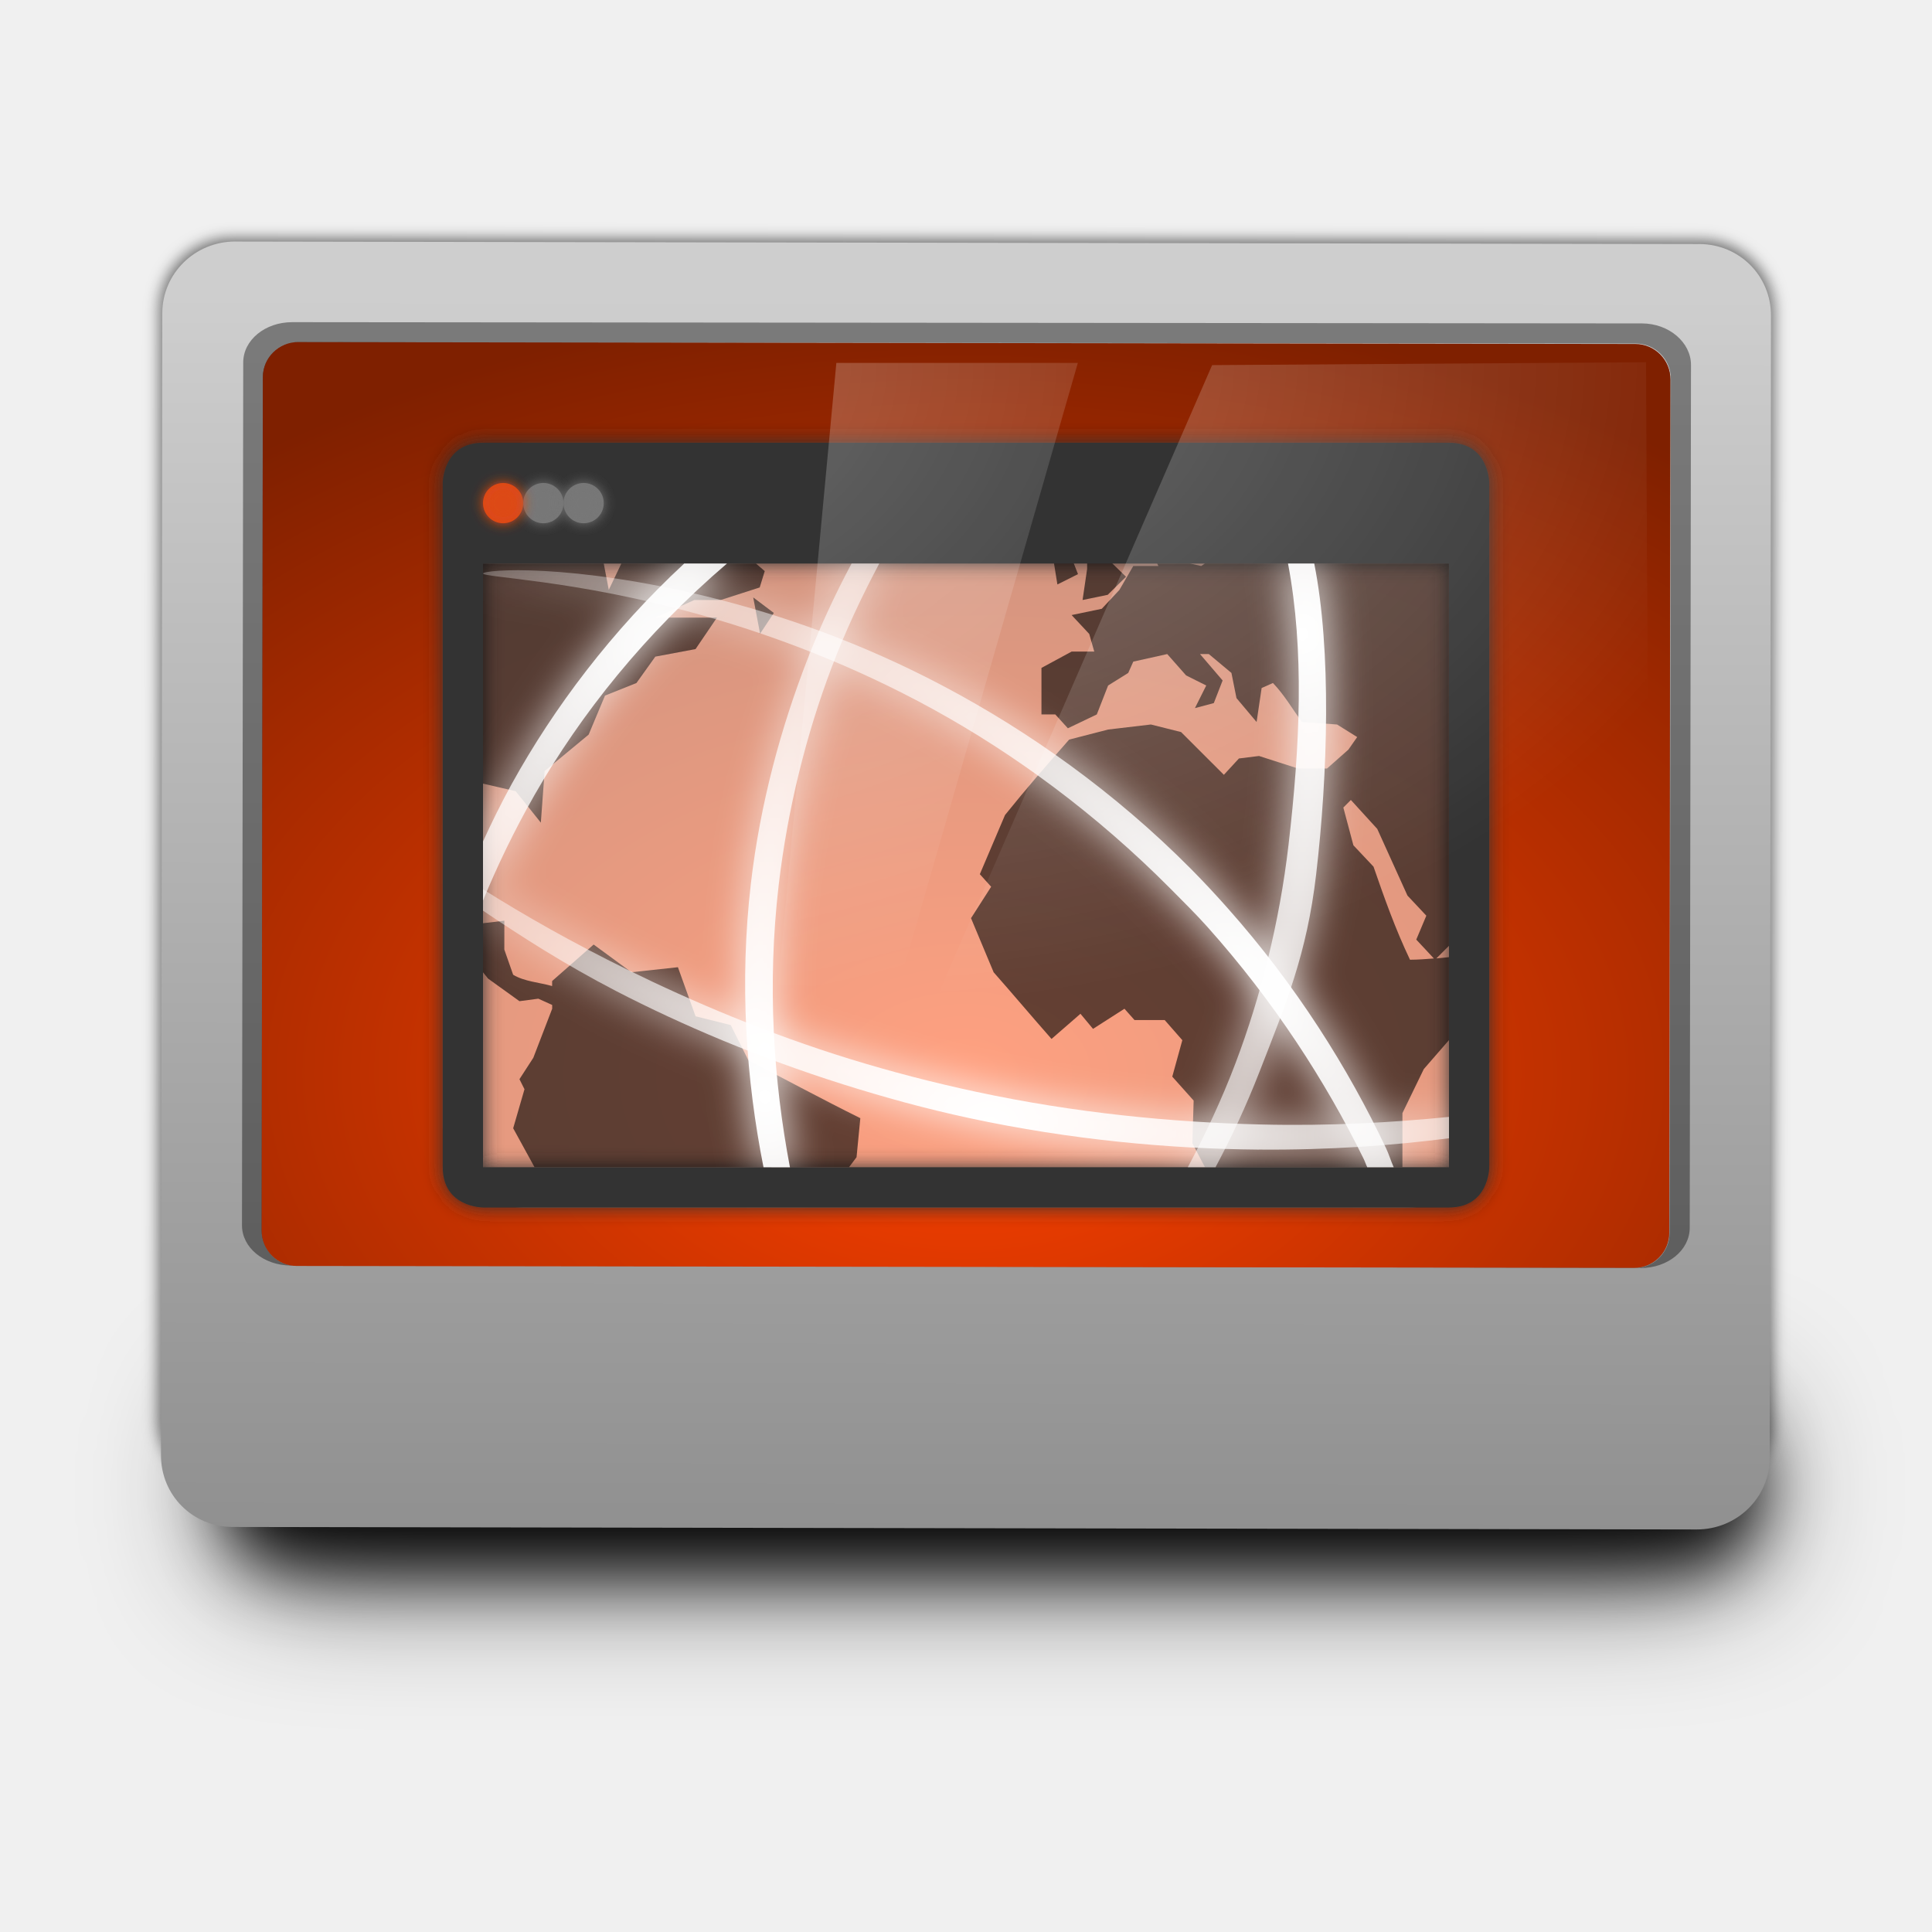
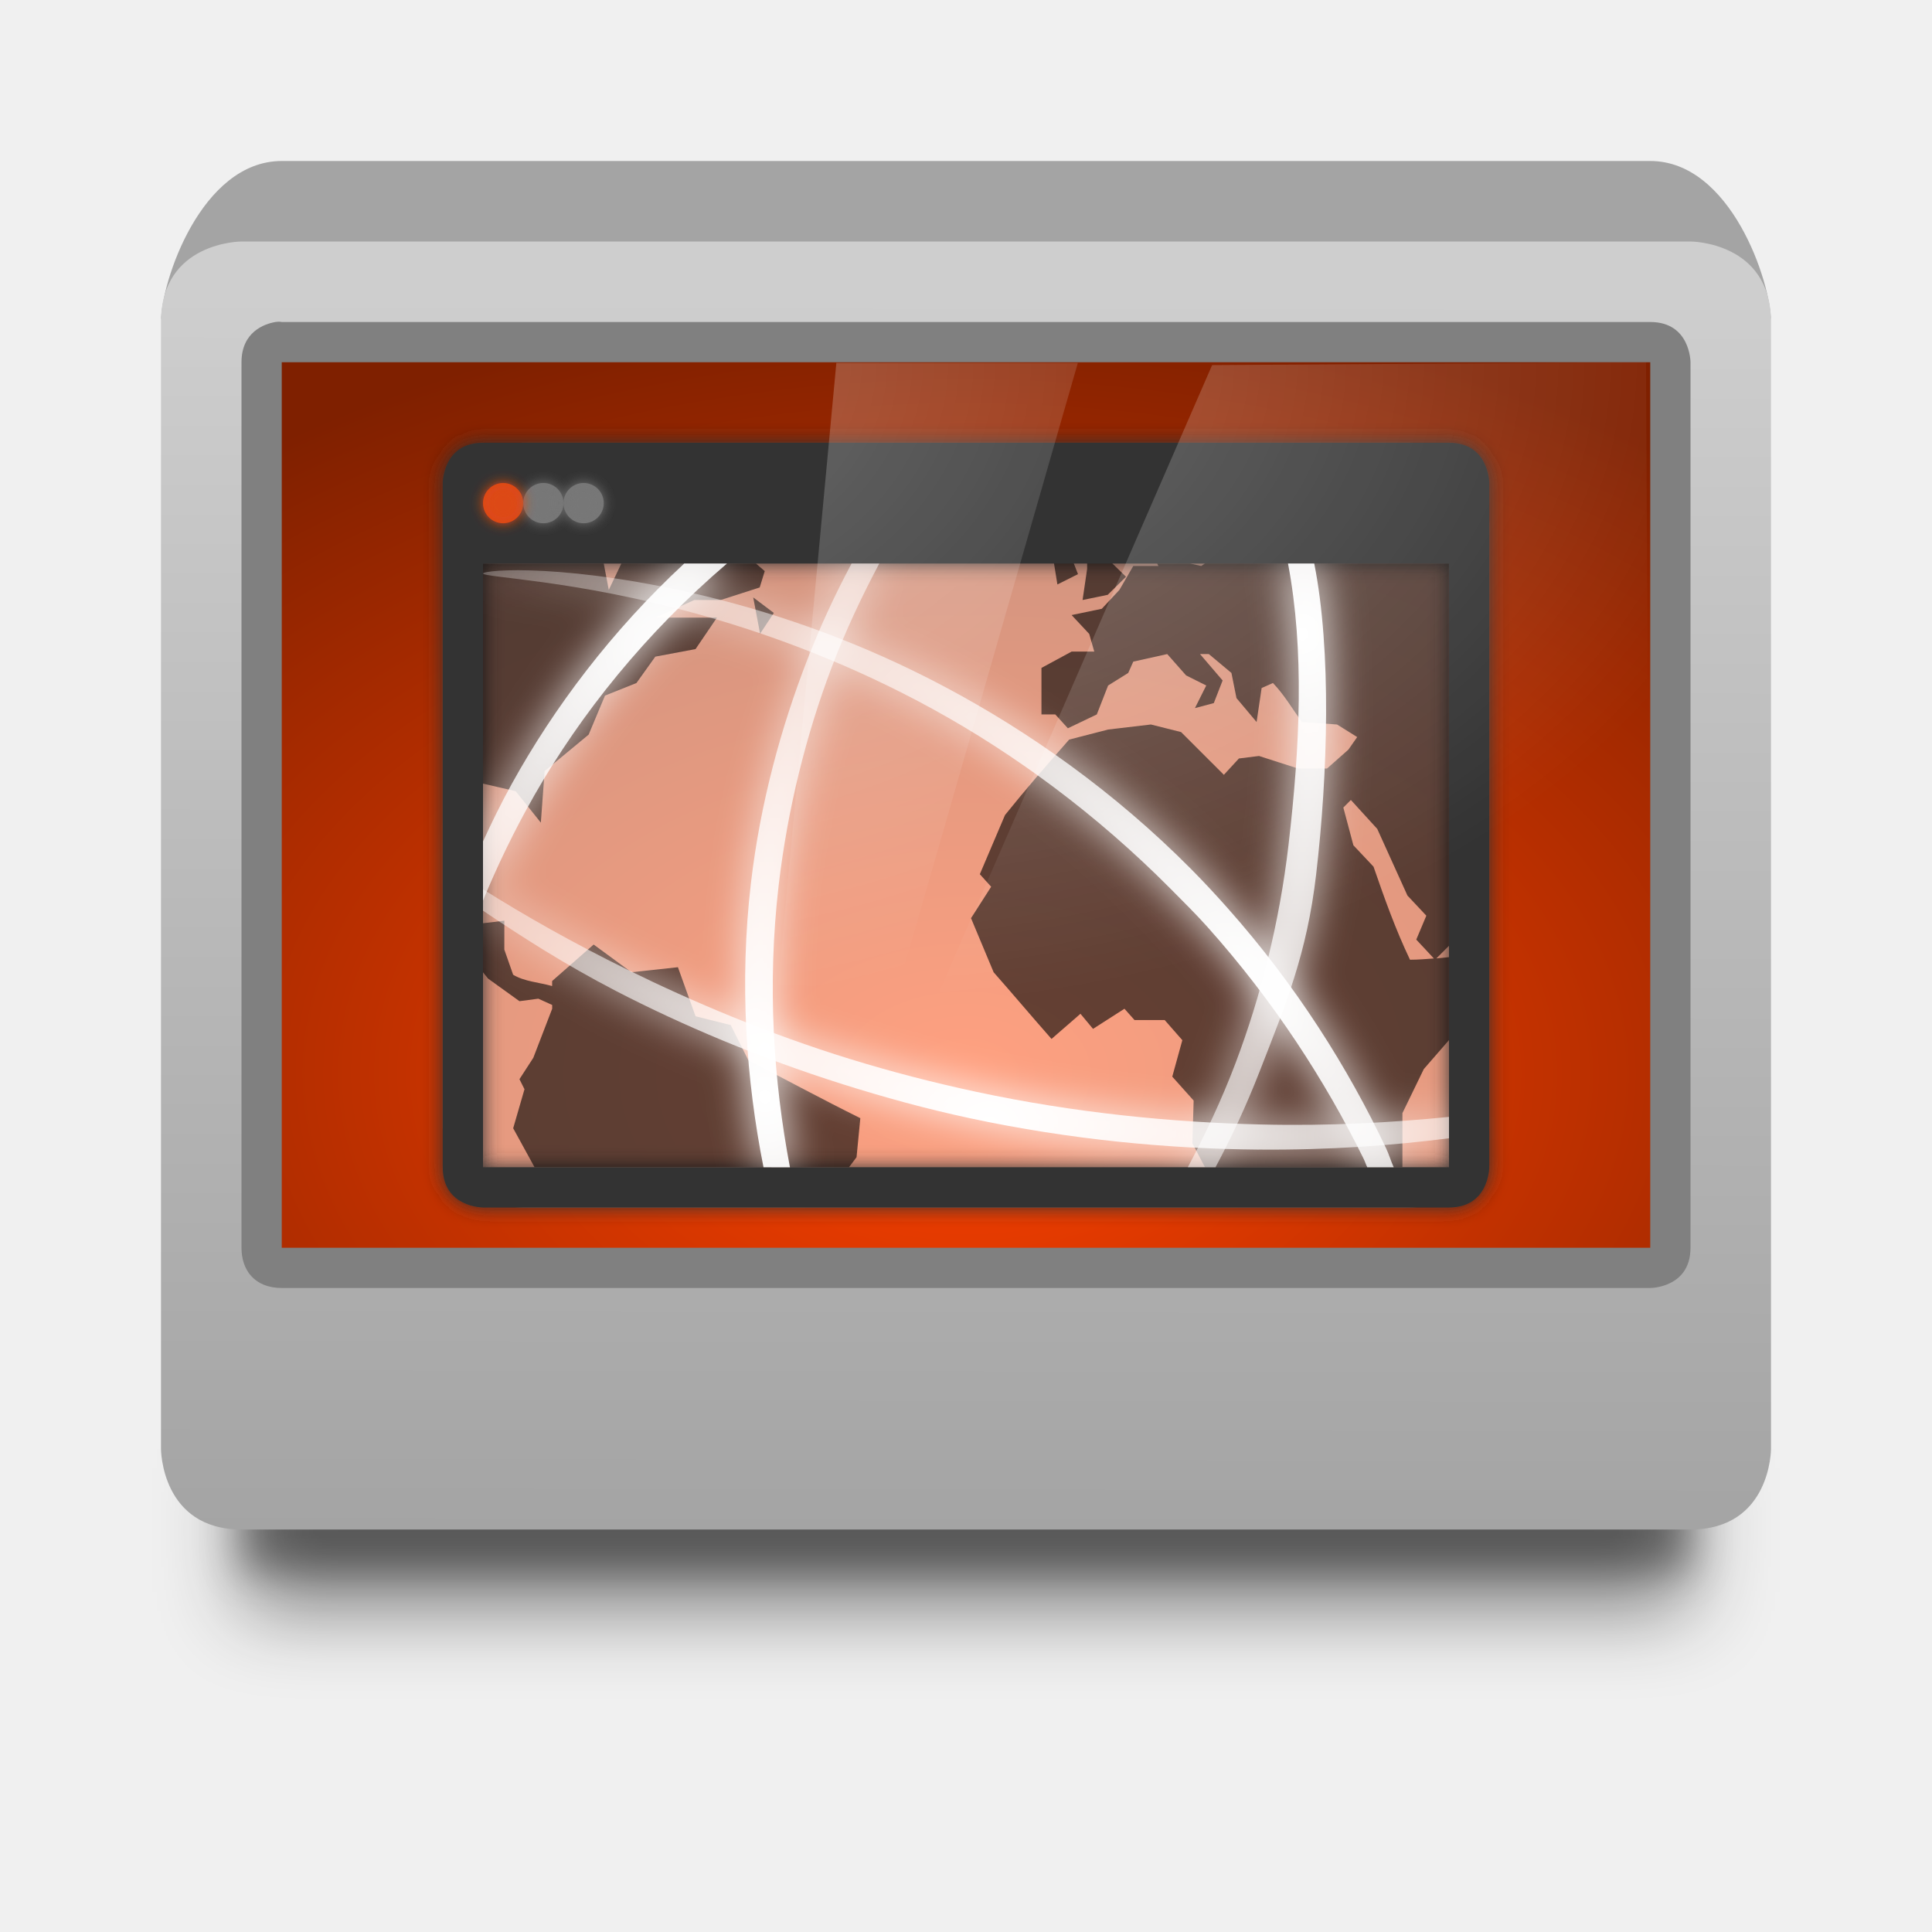
<svg xmlns="http://www.w3.org/2000/svg" xmlns:xlink="http://www.w3.org/1999/xlink" width="48" height="48" id="svg2985" version="1.1">
  <defs id="defs2987">
    <linearGradient id="linearGradient4538">
      <stop style="stop-color:#ffffff;stop-opacity:1;" offset="0" id="stop4540" />
      <stop id="stop4546" offset="0.5" style="stop-color:#ffffff;stop-opacity:0;" />
      <stop style="stop-color:#ffffff;stop-opacity:0;" offset="1" id="stop4542" />
    </linearGradient>
    <linearGradient id="linearGradient4195">
      <stop id="stop4197" offset="0" style="stop-color:#df5e28;stop-opacity:0.941;" />
      <stop id="stop4199" offset="1" style="stop-color:#1a1716;stop-opacity:0.941" />
    </linearGradient>
-     <filter color-interpolation-filters="sRGB" id="filter11507">
-       <feGaussianBlur stdDeviation="1.056" id="feGaussianBlur11509" />
-     </filter>
    <linearGradient id="linearGradient10954">
      <stop style="stop-color:#909090;stop-opacity:1;" offset="0" id="stop10956" />
      <stop style="stop-color:#cecece;stop-opacity:1" offset="1" id="stop10958" />
    </linearGradient>
    <linearGradient id="linearGradient10938">
      <stop style="stop-color:#dadada;stop-opacity:1" offset="0" id="stop10940" />
      <stop style="stop-color:#f6f6f5;stop-opacity:1" offset="1" id="stop10942" />
    </linearGradient>
    <linearGradient id="linearGradient11438">
      <stop style="stop-color:#babdb6;stop-opacity:1;" offset="0" id="stop11440" />
      <stop style="stop-color:#4a4d46;stop-opacity:1" offset="1" id="stop11442" />
    </linearGradient>
    <linearGradient id="linearGradient10966">
      <stop style="stop-color:#ffffff;stop-opacity:1;" offset="0" id="stop10968" />
      <stop style="stop-color:#f0f0f0;stop-opacity:1" offset="1" id="stop10970" />
    </linearGradient>
    <linearGradient id="linearGradient11473">
      <stop style="stop-color:#ff4100;stop-opacity:1;" offset="0" id="stop11475" />
      <stop id="stop4454" offset="1" style="stop-color:#7f2000;stop-opacity:1;" />
    </linearGradient>
    <linearGradient id="linearGradient4788">
      <stop id="stop4790" offset="0" style="stop-color:#ffffff;stop-opacity:1;" />
      <stop id="stop4792" offset="1" style="stop-color:#ffffff;stop-opacity:0;" />
    </linearGradient>
    <radialGradient xlink:href="#linearGradient12771" id="radialGradient12777" cx="144.167" cy="129.174" fx="144.167" fy="129.174" r="97.906" gradientTransform="matrix(1.16579,-0.05054328,0.0329754,0.746793,-28.16094,39.99441)" gradientUnits="userSpaceOnUse" />
    <linearGradient id="linearGradient12771">
      <stop style="stop-color:#ffffff;stop-opacity:1;" offset="0" id="stop12773" />
      <stop style="stop-color:#ffffff;stop-opacity:0;" offset="1" id="stop12775" />
    </linearGradient>
    <radialGradient xlink:href="#linearGradient12771" id="radialGradient3521" cx="144.167" cy="129.174" fx="144.167" fy="129.174" r="97.906" gradientTransform="matrix(1.16579,-0.05054328,0.0329754,0.746793,-28.16094,39.99441)" gradientUnits="userSpaceOnUse" />
    <radialGradient xlink:href="#linearGradient12771" id="radialGradient3529" cx="144.167" cy="129.174" fx="144.167" fy="129.174" r="97.906" gradientTransform="matrix(1.16579,-0.05054328,0.0329754,0.746793,-28.16094,39.99441)" gradientUnits="userSpaceOnUse" />
    <radialGradient xlink:href="#linearGradient12771" id="radialGradient3537" cx="144.167" cy="129.174" fx="144.167" fy="129.174" r="97.906" gradientTransform="matrix(1.16579,-0.05054328,0.0329754,0.746793,-28.16094,39.99441)" gradientUnits="userSpaceOnUse" />
    <radialGradient xlink:href="#linearGradient12771" id="radialGradient3545" cx="144.167" cy="129.174" fx="144.167" fy="129.174" r="97.906" gradientTransform="matrix(1.16579,-0.05054328,0.0329754,0.746793,-28.16094,39.99441)" gradientUnits="userSpaceOnUse" />
    <radialGradient xlink:href="#linearGradient12771" id="radialGradient3553" cx="144.167" cy="129.174" fx="144.167" fy="129.174" r="97.906" gradientTransform="matrix(1.16579,-0.05054328,0.0329754,0.746793,-28.16094,39.99441)" gradientUnits="userSpaceOnUse" />
    <radialGradient xlink:href="#linearGradient12771" id="radialGradient3561" cx="144.167" cy="129.174" fx="144.167" fy="129.174" r="97.906" gradientTransform="matrix(1.16579,-0.05054328,0.0329754,0.746793,-28.16094,39.99441)" gradientUnits="userSpaceOnUse" />
    <radialGradient xlink:href="#linearGradient12771" id="radialGradient3569" cx="144.167" cy="129.174" fx="144.167" fy="129.174" r="97.906" gradientTransform="matrix(1.16579,-0.05054328,0.0329754,0.746793,-28.16094,39.99441)" gradientUnits="userSpaceOnUse" />
    <radialGradient xlink:href="#linearGradient12771" id="radialGradient3577" cx="144.167" cy="129.174" fx="144.167" fy="129.174" r="97.906" gradientTransform="matrix(1.16579,-0.05054328,0.0329754,0.746793,-28.16094,39.99441)" gradientUnits="userSpaceOnUse" />
    <radialGradient xlink:href="#linearGradient12771" id="radialGradient3585" cx="144.167" cy="129.174" fx="144.167" fy="129.174" r="97.906" gradientTransform="matrix(1.16579,-0.05054328,0.0329754,0.746793,-28.16094,39.99441)" gradientUnits="userSpaceOnUse" />
    <radialGradient xlink:href="#linearGradient12771" id="radialGradient3593" cx="144.167" cy="129.174" fx="144.167" fy="129.174" r="97.906" gradientTransform="matrix(1.16579,-0.05054328,0.0329754,0.746793,-28.16094,39.99441)" gradientUnits="userSpaceOnUse" />
    <radialGradient xlink:href="#linearGradient12771" id="radialGradient3601" cx="144.167" cy="129.174" fx="144.167" fy="129.174" r="97.906" gradientTransform="matrix(1.16579,-0.05054328,0.0329754,0.746793,-28.16094,39.99441)" gradientUnits="userSpaceOnUse" />
    <radialGradient r="97.906" fy="129.174" fx="144.167" cy="129.174" cx="144.167" gradientTransform="matrix(1.16579,-0.05054328,0.0329754,0.746793,-28.16094,39.99441)" gradientUnits="userSpaceOnUse" id="radialGradient3665" xlink:href="#linearGradient12771" />
    <radialGradient xlink:href="#linearGradient10966" id="radialGradient3348" gradientUnits="userSpaceOnUse" gradientTransform="matrix(0.1709132,2.3948575e-4,-1.885288e-4,0.1345469,-0.8241495,18.42583)" cx="149.565" cy="258.761" fx="149.565" fy="258.761" r="116.231" />
    <linearGradient xlink:href="#linearGradient10938" id="linearGradient3355" gradientUnits="userSpaceOnUse" gradientTransform="matrix(0.1760192,0,0,0.1798063,-1.587065,12.33736)" x1="134.833" y1="68.529" x2="171.903" y2="206.876" />
    <linearGradient xlink:href="#linearGradient11438" id="linearGradient3357" gradientUnits="userSpaceOnUse" x1="184.951" y1="149.21" x2="185.071" y2="236.397" gradientTransform="matrix(0.1798054,0,0,0.1798054,-0.6386018,10.85333)" />
    <radialGradient xlink:href="#linearGradient12771" id="radialGradient3387" gradientUnits="userSpaceOnUse" gradientTransform="matrix(1.16579,-0.05054328,0.0329754,0.746793,-28.16094,39.99441)" cx="144.167" cy="129.174" fx="144.167" fy="129.174" r="97.906" />
    <radialGradient xlink:href="#linearGradient4788" id="radialGradient3404" gradientUnits="userSpaceOnUse" gradientTransform="matrix(-1.824376,0.00876531,-0.00620867,-1.307801,609.5291,98.0673)" cx="326.021" cy="58" fx="326.021" fy="58" r="12.5" />
    <radialGradient xlink:href="#linearGradient4788" id="radialGradient3407" gradientUnits="userSpaceOnUse" gradientTransform="matrix(-1.888202,0.00857771,-0.00642588,-1.279811,636.8603,96.52335)" cx="326.021" cy="58" fx="326.021" fy="58" r="12.5" />
    <radialGradient xlink:href="#linearGradient11473" id="radialGradient4014" gradientUnits="userSpaceOnUse" gradientTransform="matrix(0.2708409,0,0,0.1777665,-16.45829,8.840227)" cx="149.565" cy="190.137" fx="149.565" fy="190.137" r="108.515" />
    <linearGradient xlink:href="#linearGradient10954" id="linearGradient4020" gradientUnits="userSpaceOnUse" gradientTransform="matrix(0.1696838,2.3939518e-4,-2.3776336e-4,0.1708486,-1.344677,13.52782)" x1="141.315" y1="237.286" x2="141.315" y2="57.029" />
    <radialGradient xlink:href="#linearGradient4195-5" id="radialGradient3889" gradientUnits="userSpaceOnUse" gradientTransform="matrix(0.2031251,-0.08812329,0.1236326,0.3357866,-42.38554,-18.85971)" cx="189.702" cy="230.104" fx="189.702" fy="230.104" r="108.515" />
    <linearGradient id="linearGradient4195-5">
      <stop id="stop4197-5" offset="0" style="stop-color:#ff5200;stop-opacity:1;" />
      <stop id="stop4199-9" offset="1" style="stop-color:#000000;stop-opacity:1;" />
    </linearGradient>
    <filter id="filter3920">
      <feGaussianBlur stdDeviation="0.237" id="feGaussianBlur3922" />
    </filter>
    <filter id="filter4015" x="-0.36" width="1.72" y="-0.36" height="1.72">
      <feGaussianBlur stdDeviation="0.75" id="feGaussianBlur4017" />
    </filter>
    <filter id="filter4025" x="-0.36" width="1.72" y="-0.36" height="1.72">
      <feGaussianBlur stdDeviation="0.75" id="feGaussianBlur4027" />
    </filter>
    <filter id="filter4035" x="-0.36" width="1.72" y="-0.36" height="1.72">
      <feGaussianBlur stdDeviation="0.75" id="feGaussianBlur4037" />
    </filter>
    <radialGradient xlink:href="#linearGradient11473" id="radialGradient4112" gradientUnits="userSpaceOnUse" gradientTransform="matrix(0.2708409,0,0,0.1777665,-16.45829,8.840227)" cx="149.565" cy="190.137" fx="149.565" fy="190.137" r="108.515" />
    <radialGradient xlink:href="#linearGradient11473" id="radialGradient4115" gradientUnits="userSpaceOnUse" gradientTransform="matrix(0.2708409,0,0,0.1777665,-16.45829,8.840227)" cx="149.565" cy="190.137" fx="149.565" fy="190.137" r="108.515" />
-     <filter color-interpolation-filters="sRGB" id="filter11490-5-0" x="-0.107" width="1.214" y="-1.352" height="3.703">
-       <feGaussianBlur stdDeviation="1.83" id="feGaussianBlur11492-5-8" />
-     </filter>
-     <filter color-interpolation-filters="sRGB" id="filter11472-2-8" x="-0.052" width="1.104" y="-0.655" height="2.311">
-       <feGaussianBlur stdDeviation="0.887" id="feGaussianBlur11474-3-4" />
-     </filter>
    <linearGradient id="linearGradient3837">
      <stop style="stop-color:#c3beba;stop-opacity:1;" offset="0" id="stop3839" />
      <stop style="stop-color:#e2e1de;stop-opacity:1" offset="1" id="stop3841" />
    </linearGradient>
    <linearGradient xlink:href="#linearGradient3837" id="linearGradient4159" gradientUnits="userSpaceOnUse" gradientTransform="matrix(0.952381,0,0,0.875,-33.8244,-74.4375)" x1="7" y1="51" x2="24" y2="51" />
    <radialGradient xlink:href="#linearGradient3991-2-6" id="radialGradient3300" gradientUnits="userSpaceOnUse" gradientTransform="matrix(2.669952,0,0,2.086414,-23.09577,-52.71681)" cx="17.048" cy="33.642" fx="17.048" fy="33.642" r="13.703" />
    <linearGradient id="linearGradient3991-2-6">
      <stop style="stop-color:#ffffff;stop-opacity:1;" offset="0" id="stop3993-6-8" />
      <stop style="stop-color:#ffffff;stop-opacity:0;" offset="1" id="stop3995-6-3" />
    </linearGradient>
    <radialGradient xlink:href="#linearGradient3999-1-7" id="radialGradient3292" gradientUnits="userSpaceOnUse" gradientTransform="matrix(8.887429,0,0,9.350047,-117.5592,-383.6023)" cx="14.98" cy="44.726" fx="14.98" fy="44.726" r="4.36" />
    <linearGradient id="linearGradient3999-1-7">
      <stop style="stop-color:#ffffff;stop-opacity:1;" offset="0" id="stop4001-2-6" />
      <stop style="stop-color:#ffffff;stop-opacity:0;" offset="1" id="stop4003-9-5" />
    </linearGradient>
    <linearGradient id="linearGradient3983-4-1">
      <stop style="stop-color:#ffffff;stop-opacity:1;" offset="0" id="stop3985-7-3" />
      <stop style="stop-color:#ffffff;stop-opacity:0;" offset="1" id="stop3987-8-6" />
    </linearGradient>
    <linearGradient id="linearGradient4007-0-4">
      <stop style="stop-color:#ffffff;stop-opacity:1;" offset="0" id="stop4009-0-6" />
      <stop style="stop-color:#ffffff;stop-opacity:0;" offset="1" id="stop4011-1-4" />
    </linearGradient>
    <linearGradient id="linearGradient3991-2-6-2">
      <stop style="stop-color:#ffffff;stop-opacity:1;" offset="0" id="stop3993-6-8-8" />
      <stop style="stop-color:#ffffff;stop-opacity:0;" offset="1" id="stop3995-6-3-5" />
    </linearGradient>
    <radialGradient xlink:href="#linearGradient3999-1-7-3" id="radialGradient3114" gradientUnits="userSpaceOnUse" gradientTransform="matrix(6.059611,0,0,6.375032,-80.42158,-259.1527)" cx="14.98" cy="44.726" fx="14.98" fy="44.726" r="4.36" />
    <linearGradient id="linearGradient3999-1-7-3">
      <stop style="stop-color:#ffffff;stop-opacity:1;" offset="0" id="stop4001-2-6-8" />
      <stop style="stop-color:#ffffff;stop-opacity:0;" offset="1" id="stop4003-9-5-7" />
    </linearGradient>
    <radialGradient xlink:href="#linearGradient3999-1-7-3" id="radialGradient4691" gradientUnits="userSpaceOnUse" gradientTransform="matrix(6.059611,0,0,-6.375032,-71.76533,328.3715)" cx="14.98" cy="44.726" fx="14.98" fy="44.726" r="4.36" />
    <radialGradient xlink:href="#linearGradient3991-2-6-2" id="radialGradient4694" gradientUnits="userSpaceOnUse" gradientTransform="matrix(1.820422,0,0,-1.422555,-6.454496,91.7984)" cx="17.048" cy="33.642" fx="17.048" fy="33.642" r="13.703" />
    <radialGradient xlink:href="#linearGradient4007-0-4" id="radialGradient4697" gradientUnits="userSpaceOnUse" gradientTransform="matrix(2.273915,0,0,-1.959257,-12.41805,127.5658)" cx="12.846" cy="48.694" fx="12.846" fy="48.694" r="10.719" />
    <radialGradient xlink:href="#linearGradient3983-4-1" id="radialGradient4700" gradientUnits="userSpaceOnUse" gradientTransform="matrix(3.190679,-0.3029374,-0.2980043,-3.139524,-30.07627,187.7122)" cx="23.192" cy="44.639" fx="23.192" fy="44.639" r="8.988" />
    <radialGradient xlink:href="#linearGradient3999-1-7-3" id="radialGradient4704" gradientUnits="userSpaceOnUse" gradientTransform="matrix(-6.059611,0,0,6.375032,123.1211,-253.3715)" cx="14.98" cy="44.726" fx="14.98" fy="44.726" r="4.36" />
    <filter id="filter4737">
      <feGaussianBlur stdDeviation="0.488" id="feGaussianBlur4739" />
    </filter>
-     <filter color-interpolation-filters="sRGB" id="filter11490-5-0-1" x="-0.107" width="1.214" y="-1.352" height="3.703">
-       <feGaussianBlur stdDeviation="1.83" id="feGaussianBlur11492-5-8-8" />
+     <filter color-interpolation-filters="sRGB" id="filter6306" x="-0.067" width="1.133" y="-0.6" height="2.2">
+       <feGaussianBlur stdDeviation="1" id="feGaussianBlur6308" />
    </filter>
-     <filter color-interpolation-filters="sRGB" id="filter11472-2-8-7" x="-0.052" width="1.104" y="-0.655" height="2.311">
-       <feGaussianBlur stdDeviation="0.887" id="feGaussianBlur11474-3-4-0" />
+     <filter color-interpolation-filters="sRGB" id="filter6294" x="-0.032" width="1.063" y="-0.57" height="2.14">
+       <feGaussianBlur stdDeviation="0.475" id="feGaussianBlur6296" />
    </filter>
+     <linearGradient xlink:href="#linearGradient10954-4" id="linearGradient4020-4" gradientUnits="userSpaceOnUse" gradientTransform="matrix(0.1696838,2.3939518e-4,-2.3776336e-4,0.1708486,-1.344677,13.52782)" x1="141.315" y1="237.286" x2="141.315" y2="57.029" />
+     <linearGradient id="linearGradient10954-4">
+       <stop style="stop-color:#a4a4a4;stop-opacity:1;" offset="0" id="stop10956-8" />
+       <stop style="stop-color:#cecece;stop-opacity:1" offset="1" id="stop10958-8" />
+     </linearGradient>
  </defs>
  <g id="layer1" transform="translate(0,-16)">
-     <g id="g3990">
-       <rect transform="matrix(0.9216359,0,0,1,2.480738,-0.248838)" ry="1.625" rx="1.763" y="51.606" x="3.438" height="3.25" width="41.125" id="rect11476" style="color:#000000;fill:#000000;fill-opacity:1;fill-rule:nonzero;stroke:none;stroke-width:1;marker:none;visibility:visible;display:inline;overflow:visible;filter:url(#filter11490-5-0-1);enable-background:accumulate" />
-       <rect transform="matrix(0.9254159,0,0,1.065246,1.464686,-3.855101)" style="color:#000000;fill:#000000;fill-opacity:1;fill-rule:nonzero;stroke:none;stroke-width:1;marker:none;visibility:visible;display:inline;overflow:visible;filter:url(#filter11472-2-8-7);enable-background:accumulate" id="rect11446" width="41.125" height="3.25" x="4.437" y="51.731" rx="1.756" ry="1.525" />
-     </g>
-     <rect transform="matrix(0.1702639,2.3308569e-4,-2.3857596e-4,0.1663457,-1.431396,13.67281)" ry="10.788" rx="10.54" y="49.529" x="31.815" height="187" width="235.5" id="rect10522" style="opacity:0.556;color:#000000;fill:#000000;fill-opacity:1;fill-rule:nonzero;stroke:none;stroke-width:2;marker:none;visibility:visible;display:inline;overflow:visible;filter:url(#filter11507);enable-background:accumulate" />
-     <path style="color:#000000;fill:url(#linearGradient4020);fill-opacity:1;fill-rule:nonzero;stroke:none;stroke-width:2;marker:none;visibility:visible;display:inline;overflow:visible;enable-background:accumulate" d="m 5.844,22 c -0.994,-0.001 -1.811,0.787 -1.812,1.781 L 4,52.156 c -0.001,0.994 0.787,1.78 1.781,1.781 l 36.375,0.062 c 0.994,0.001 1.811,-0.787 1.812,-1.781 L 44,23.844 c 0.001,-0.994 -0.787,-1.78 -1.781,-1.781 l -36.375,-0.062 z m 1.562,2.5 33.219,0.062 c 0.483,6.84e-4 0.876,0.389 0.875,0.875 l -0.031,21.188 c -6.74e-4,0.486 -0.392,0.876 -0.875,0.875 L 7.375,47.437 C 6.892,47.437 6.499,47.048 6.5,46.562 l 0.031,-21.188 c 6.74e-4,-0.486 0.392,-0.876 0.875,-0.875 z" id="rect10524" />
-     <path style="opacity:0.4;color:#000000;fill:#000000;fill-opacity:1;fill-rule:nonzero;stroke:none;stroke-width:2;marker:none;visibility:visible;display:inline;overflow:visible;enable-background:accumulate" d="m 7.262,24.004 c -0.676,-9.51e-4 -1.218,0.444 -1.219,1 l -0.031,21.438 c -7.77e-4,0.556 0.543,0.999 1.219,1 l 0.125,0 c -0.483,-6.84e-4 -0.844,-0.389 -0.844,-0.875 l 0.031,-21.188 c 6.74e-4,-0.486 0.361,-0.876 0.844,-0.875 l 33.25,0.031 c 0.483,6.84e-4 0.876,0.389 0.875,0.875 l -0.031,21.219 c -6.74e-4,0.486 -0.392,0.876 -0.875,0.875 l 0.156,0 c 0.676,9.5e-4 1.218,-0.444 1.219,-1 l 0.031,-21.438 c 7.77e-4,-0.556 -0.543,-1.03 -1.219,-1.031 l -33.531,-0.031 z" id="rect10528" />
+     <rect ry="0" y="52" x="6" height="4" width="36" id="rect6310" style="opacity:0.45;fill:#000000;fill-opacity:1;fill-rule:nonzero;stroke:none;filter:url(#filter6306)" />
+     <rect ry="1" rx="0" y="53" x="6" height="2" width="36" id="rect6312" style="opacity:0.35;fill:#000000;fill-opacity:1;fill-rule:nonzero;stroke:none;filter:url(#filter6294)" />
+     <path style="fill:#a4a4a4;fill-opacity:1;stroke:none;display:inline;enable-background:new" d="m 41,20 c 2,0 3,3 3,4 0,-0.554 -1,-1 -1,-1 l -38,0 c 0,0 -1,0.446 -1,1 0,-1 1,-4 3,-4 z" id="path6314" />
+     <path id="path6316" d="m 6,22 c 0,0 -2,0 -2,2 l 0,28 c 0,0 0,2 2,2 l 36,0 c 2,0 2,-2 2,-2 l 0,-28 c 0,-2 -2,-2 -2,-2 z" style="color:#000000;fill:url(#linearGradient4020-4);fill-opacity:1;fill-rule:nonzero;stroke:none;stroke-width:2;marker:none;visibility:visible;display:inline;overflow:visible;enable-background:accumulate" />
    <rect transform="matrix(0.999999,0.00141561,-0.00138697,0.999999,0,0)" ry="0.877" rx="0.872" y="24.489" x="6.565" height="22.953" width="34.971" id="rect10538" style="color:#000000;fill:url(#radialGradient4115);fill-opacity:1;fill-rule:nonzero;stroke:none;stroke-width:2;marker:none;visibility:visible;display:inline;overflow:visible;enable-background:accumulate" />
    <path id="rect3818" d="m 11.938,27.5 c -1,0 -1,1 -1,1 l 0,6 c 0,1 1,1 1,1 l 9,0 c 1,0 1,-1 1,-1 l 0,-6 c 0,0 0,-1 -1,-1 z m 0,2 9,0 0,5 -9,0 z" style="font-size:medium;font-style:normal;font-variant:normal;font-weight:normal;font-stretch:normal;text-indent:0;text-align:start;text-decoration:none;line-height:normal;letter-spacing:normal;word-spacing:normal;text-transform:none;direction:ltr;block-progression:tb;writing-mode:lr-tb;text-anchor:start;baseline-shift:baseline;color:#000000;fill:#8100ff;fill-opacity:0;stroke:none;stroke-width:2;marker:none;visibility:visible;display:inline;overflow:visible;enable-background:accumulate;font-family:Sans;-inkscape-font-specification:Sans" />
    <path id="rect3822" d="m 13,27 c -1.091,0 -2,0.909 -2,2 l 0,15 c 0,1.091 0.909,2 2,2 l 22,0 c 1.091,0 2,-0.909 2,-2 l 0,-15 c 0,-1.091 -0.909,-2 -2,-2 z" style="font-size:medium;font-style:normal;font-variant:normal;font-weight:normal;font-stretch:normal;text-indent:0;text-align:start;text-decoration:none;line-height:normal;letter-spacing:normal;word-spacing:normal;text-transform:none;direction:ltr;block-progression:tb;writing-mode:lr-tb;text-anchor:start;baseline-shift:baseline;opacity:0.5;color:#000000;fill:#ffffff;fill-opacity:1;fill-rule:nonzero;stroke:none;stroke-width:2;marker:none;visibility:visible;display:inline;overflow:visible;enable-background:accumulate;font-family:Sans;-inkscape-font-specification:Sans" />
    <path style="font-size:medium;font-style:normal;font-variant:normal;font-weight:normal;font-stretch:normal;text-indent:0;text-align:start;text-decoration:none;line-height:normal;letter-spacing:normal;word-spacing:normal;text-transform:none;direction:ltr;block-progression:tb;writing-mode:lr-tb;text-anchor:start;baseline-shift:baseline;color:#000000;fill:#333333;fill-opacity:1;stroke:none;stroke-width:2;marker:none;visibility:visible;display:inline;overflow:visible;filter:url(#filter3920);enable-background:accumulate;font-family:Sans;-inkscape-font-specification:Sans" d="m 12,27 c -1,0 -1,1 -1,1 l 0,17 c 0,1 1,1 1,1 l 24,0 c 1,0 1,-1 1,-1 l 0,-17 c 0,0 0,-1 -1,-1 z m 0,3 24,0 0,15 -24,0 z" id="path3918" />
    <g transform="translate(42.46875,-2)" id="g3482" style="fill:#000000;fill-opacity:1">
      <path transform="translate(0,28)" id="path4144" d="m -13.719,4 0.031,0.062 -0.625,0 -0.344,0.594 -0.438,0.469 -0.75,0.156 0.438,0.469 0.125,0.438 -0.562,0 -0.75,0.406 0,1.156 0.344,0 0.312,0.344 0.719,-0.344 0.281,-0.719 0.5,-0.312 0.125,-0.281 L -13.469,6.25 -13,6.781 l 0.5,0.25 -0.281,0.562 0.469,-0.125 0.219,-0.562 -0.562,-0.656 0.219,0 0.562,0.469 0.125,0.625 0.5,0.594 0.125,-0.844 0.281,-0.125 c 0.281,0.292 0.482,0.641 0.719,0.969 L -9.25,8 -8.75,8.312 -8.969,8.625 -9.5,9.094 l -0.719,0 -0.969,-0.312 -0.5,0.062 L -12.062,9.25 -13.125,8.188 -13.875,8 l -1.062,0.125 -0.969,0.25 C -16.448,8.989 -16.987,9.612 -17.5,10.25 l -0.625,1.469 0.281,0.312 -0.5,0.781 0.562,1.344 c 0.483,0.547 0.955,1.109 1.438,1.656 l 0.719,-0.625 0.312,0.375 0.781,-0.5 0.25,0.281 0.75,0 0.438,0.5 -0.25,0.906 0.531,0.594 -0.031,1.062 0.312,0.594 4.906,0 0,-1.344 0.531,-1.094 0.625,-0.719 0,-2.062 c -0.103,0.01 -0.209,0.024 -0.312,0.031 l 0.312,-0.312 0,-9.5 -6.062,0 L -12.625,4.062 -12.906,4 z m 4.812,5.875 0.656,0.719 0.75,1.656 0.469,0.5 -0.25,0.594 0.438,0.469 c -0.199,0.014 -0.389,0.031 -0.594,0.031 -0.362,-0.76 -0.631,-1.517 -0.906,-2.312 l -0.5,-0.531 -0.25,-0.938 z" style="opacity:0.6;fill:#000000;fill-opacity:1;fill-rule:nonzero;stroke:none" />
      <g transform="matrix(0.7816632,0,0,0.7816632,-38.22364,22.27876)" id="g4162" style="opacity:0.6;fill:#000000;fill-opacity:1;fill-rule:nonzero;stroke:none">
        <g id="g4166" style="fill:#000000;fill-opacity:1">
          <path d="m 28.833,12.775 -0.291,-0.741 -0.51,0.165 0.146,0.904 0.654,-0.328" id="path4168" style="fill:#000000;fill-opacity:1" />
        </g>
      </g>
      <g transform="matrix(0.7816632,0,0,0.7816632,-38.22364,22.27876)" id="g4170" style="opacity:0.6;fill:#000000;fill-opacity:1;fill-rule:nonzero;stroke:none">
        <g id="g4174" style="fill:#000000;fill-opacity:1">
          <path d="m 29.123,12.609 -0.145,0.988 0.8,-0.165 0.581,-0.575 -0.509,-0.494 C 29.679,11.908 29.482,11.483 29.268,11.046 l -0.435,0 0,0.493 0.29,0.329 0,0.74" id="path4176" style="fill:#000000;fill-opacity:1" />
        </g>
      </g>
      <path transform="translate(0,28)" id="path4184" d="m -30.469,4 0,5.469 0.812,0.188 0.625,0.781 0.094,-1.281 1.094,-0.906 0.406,-0.969 0.781,-0.312 0.469,-0.656 1,-0.188 0.531,-0.781 -1.531,0 0.969,-0.438 0.656,0 0.969,-0.312 0.125,-0.406 L -23.688,4 -27.031,4 -27.344,4.656 -27.469,4 z m 0.531,8.875 -0.531,0.062 0,1.219 0.125,0.156 0.781,0.562 0.469,-0.062 0.344,0.156 0,0.094 -0.469,1.219 -0.344,0.531 0.125,0.25 -0.281,0.969 0.531,0.969 7.812,0 0.188,-0.25 0.094,-0.969 c -0.933,-0.463 -1.855,-0.961 -2.781,-1.438 l -0.438,-0.875 -0.875,-0.219 -0.438,-1.219 -1.156,0.125 -0.938,-0.688 -1.031,0.906 0,0.125 c -0.31,-0.089 -0.693,-0.112 -0.969,-0.281 l -0.219,-0.625 z" style="opacity:0.6;fill:#000000;fill-opacity:1;fill-rule:nonzero;stroke:none" />
      <g transform="matrix(0.7816632,0,0,0.7816632,-38.22364,22.27876)" id="g4230" style="opacity:0.6;fill:#000000;fill-opacity:1;fill-rule:nonzero;stroke:none">
        <g id="g4234" style="fill:#000000;fill-opacity:1">
          <path d="m 18.729,14.666 0.436,-0.658 -0.655,-0.493 0.218,1.151" id="path4236" style="fill:#000000;fill-opacity:1" />
        </g>
      </g>
    </g>
    <g id="g4713" style="filter:url(#filter4737)">
      <path style="fill:url(#radialGradient4700);fill-rule:evenodd;stroke:none" d="m 33.969,45 c -0.035,-0.072 -0.058,-0.146 -0.094,-0.219 -0.948,-1.923 -2.216,-3.893 -3.875,-5.75 -0.284,-0.318 -0.601,-0.63 -0.906,-0.938 -1.859,-1.874 -3.896,-3.364 -5.906,-4.469 -2.011,-1.105 -3.983,-1.836 -5.656,-2.312 -1.673,-0.477 -3.063,-0.71 -4.031,-0.844 -0.968,-0.134 -1.502,-0.172 -1.5,-0.219 0.002,-0.047 0.545,-0.116 1.531,-0.062 0.986,0.054 2.404,0.231 4.125,0.656 1.721,0.425 3.737,1.117 5.812,2.219 2.076,1.101 4.214,2.605 6.125,4.531 0.314,0.317 0.615,0.641 0.906,0.969 1.701,1.913 3,3.983 3.938,5.969 0.074,0.157 0.118,0.313 0.188,0.469 z" id="path4715" />
      <path style="fill:url(#radialGradient4697);fill-rule:evenodd;stroke:none" d="m 12,38.375 0,-1.469 c 0.217,-0.474 0.452,-0.955 0.719,-1.438 C 13.76,33.584 15.198,31.67 17,30 l 1.062,0 c -2.026,1.732 -3.627,3.729 -4.781,5.75 -0.504,0.883 -0.93,1.772 -1.281,2.625 z" id="path4717" />
      <path style="fill:url(#radialGradient4694);fill-rule:evenodd;stroke:none" d="m 31.281,44.562 c -2.223,-0.019 -4.679,-0.243 -7.188,-0.781 -1.099,-0.236 -2.136,-0.522 -3.156,-0.844 -2.073,-0.654 -3.991,-1.467 -5.625,-2.312 -1.287,-0.667 -2.351,-1.352 -3.312,-2 l 0,-0.531 c 1.03,0.648 2.209,1.32 3.594,2 1.625,0.798 3.492,1.59 5.531,2.219 1.003,0.309 2.046,0.581 3.125,0.812 2.462,0.528 4.877,0.76 7.062,0.812 1.741,0.042 3.277,-0.048 4.688,-0.188 l 0,0.531 c -1.406,0.18 -2.985,0.296 -4.719,0.281 z" id="path4719" />
      <path style="fill:url(#radialGradient4691);fill-rule:evenodd;stroke:none" d="m 18.969,45 c -0.431,-2.17 -0.603,-4.573 -0.312,-7.062 0.23,-1.975 0.747,-3.871 1.406,-5.562 0.33,-0.847 0.695,-1.629 1.094,-2.375 l 0.688,0 c -0.431,0.811 -0.837,1.666 -1.188,2.594 -0.623,1.648 -1.089,3.489 -1.312,5.406 -0.287,2.466 -0.129,4.846 0.281,7 z" id="path4721" />
      <path id="path4723" d="m 32.652,30 c 0.431,2.17 0.338,5.236 0.047,7.725 -0.23,1.975 -0.747,3.208 -1.406,4.9 -0.33,0.847 -0.695,1.629 -1.094,2.375 l -0.688,0 c 0.431,-0.811 0.837,-1.666 1.188,-2.594 C 31.323,40.758 31.788,38.917 32.012,37 32.299,34.534 32.41,32.154 32,30 z" style="fill:url(#radialGradient4704);fill-rule:evenodd;stroke:none" />
    </g>
    <path id="rect3818-4" d="m 12,27 c -1,0 -1,1 -1,1 l 0,17 c 0,1 1,1 1,1 l 24,0 c 1,0 1,-1 1,-1 l 0,-17 c 0,0 0,-1 -1,-1 z m 0,3 24,0 0,15 -24,0 z" style="font-size:medium;font-style:normal;font-variant:normal;font-weight:normal;font-stretch:normal;text-indent:0;text-align:start;text-decoration:none;line-height:normal;letter-spacing:normal;word-spacing:normal;text-transform:none;direction:ltr;block-progression:tb;writing-mode:lr-tb;text-anchor:start;baseline-shift:baseline;color:#000000;fill:#333333;fill-opacity:1;stroke:none;stroke-width:2;marker:none;visibility:visible;display:inline;overflow:visible;enable-background:accumulate;font-family:Sans;-inkscape-font-specification:Sans" />
    <g id="g4039" transform="translate(-1,-1)">
      <path style="fill:#dd4814;fill-opacity:1;stroke:none" id="path3979" d="M 60,20.5 C 60,21.881 58.881,23 57.5,23 56.119,23 55,21.881 55,20.5 55,19.119 56.119,18 57.5,18 c 1.381,0 2.5,1.119 2.5,2.5 z" transform="matrix(0.2,0,0,0.2,2,25.4)" />
      <path style="fill:#777777;fill-opacity:1;stroke:none" id="path4005" d="M 60,20.5 C 60,21.881 58.881,23 57.5,23 56.119,23 55,21.881 55,20.5 55,19.119 56.119,18 57.5,18 c 1.381,0 2.5,1.119 2.5,2.5 z" transform="matrix(0.2,0,0,0.2,3,25.4)" />
      <path transform="matrix(0.2,0,0,0.2,4,25.4)" d="M 60,20.5 C 60,21.881 58.881,23 57.5,23 56.119,23 55,21.881 55,20.5 55,19.119 56.119,18 57.5,18 c 1.381,0 2.5,1.119 2.5,2.5 z" id="path4007" style="fill:#777777;fill-opacity:1;stroke:none" />
      <path transform="matrix(0.2,0,0,0.2,3,25.4)" d="M 60,20.5 C 60,21.881 58.881,23 57.5,23 56.119,23 55,21.881 55,20.5 55,19.119 56.119,18 57.5,18 c 1.381,0 2.5,1.119 2.5,2.5 z" id="path4009" style="fill:#777777;fill-opacity:1;stroke:none;filter:url(#filter4015)" />
      <path style="fill:#777777;fill-opacity:1;stroke:none;filter:url(#filter4025)" id="path4019" d="M 60,20.5 C 60,21.881 58.881,23 57.5,23 56.119,23 55,21.881 55,20.5 55,19.119 56.119,18 57.5,18 c 1.381,0 2.5,1.119 2.5,2.5 z" transform="matrix(0.2,0,0,0.2,4,25.4)" />
      <path transform="matrix(0.2,0,0,0.2,2,25.4)" d="M 60,20.5 C 60,21.881 58.881,23 57.5,23 56.119,23 55,21.881 55,20.5 55,19.119 56.119,18 57.5,18 c 1.381,0 2.5,1.119 2.5,2.5 z" id="path4029" style="fill:#dd4814;fill-opacity:1;stroke:none;filter:url(#filter4035)" />
    </g>
    <rect style="fill:none;fill-opacity:1;stroke:none" id="rect4189" width="16.705" height="23.776" x="6.718" y="7.253" rx="0.872" ry="0.877" transform="translate(0,16)" />
    <path id="path10592" d="m 20.779,25.016 6,0 -4.486,15.605 -2.96,-0.161 z" style="opacity:0.3;fill:url(#radialGradient3404);fill-opacity:1;stroke:none;display:inline;enable-background:new" />
    <path style="opacity:0.3;fill:url(#radialGradient3407);fill-opacity:1;stroke:none;display:inline;enable-background:new" d="M 30.115,25.071 40.895,25 41,45.909 21,46 z" id="path10590" />
    <g id="g4706">
      <path id="path4688" d="m 33.969,45 c -0.035,-0.072 -0.058,-0.146 -0.094,-0.219 -0.948,-1.923 -2.216,-3.893 -3.875,-5.75 -0.284,-0.318 -0.601,-0.63 -0.906,-0.938 -1.859,-1.874 -3.896,-3.364 -5.906,-4.469 -2.011,-1.105 -3.983,-1.836 -5.656,-2.312 -1.673,-0.477 -3.063,-0.71 -4.031,-0.844 -0.968,-0.134 -1.502,-0.172 -1.5,-0.219 0.002,-0.047 0.545,-0.116 1.531,-0.062 0.986,0.054 2.404,0.231 4.125,0.656 1.721,0.425 3.737,1.117 5.812,2.219 2.076,1.101 4.214,2.605 6.125,4.531 0.314,0.317 0.615,0.641 0.906,0.969 1.701,1.913 3,3.983 3.938,5.969 0.074,0.157 0.118,0.313 0.188,0.469 z" style="fill:url(#radialGradient4700);fill-rule:evenodd;stroke:none" />
      <path id="path4696" d="m 12,38.375 0,-1.469 c 0.217,-0.474 0.452,-0.955 0.719,-1.438 C 13.76,33.584 15.198,31.67 17,30 l 1.062,0 c -2.026,1.732 -3.627,3.729 -4.781,5.75 -0.504,0.883 -0.93,1.772 -1.281,2.625 z" style="fill:url(#radialGradient4697);fill-rule:evenodd;stroke:none" />
      <path id="path4704" d="m 31.281,44.562 c -2.223,-0.019 -4.679,-0.243 -7.188,-0.781 -1.099,-0.236 -2.136,-0.522 -3.156,-0.844 -2.073,-0.654 -3.991,-1.467 -5.625,-2.312 -1.287,-0.667 -2.351,-1.352 -3.312,-2 l 0,-0.531 c 1.03,0.648 2.209,1.32 3.594,2 1.625,0.798 3.492,1.59 5.531,2.219 1.003,0.309 2.046,0.581 3.125,0.812 2.462,0.528 4.877,0.76 7.062,0.812 1.741,0.042 3.277,-0.048 4.688,-0.188 l 0,0.531 c -1.406,0.18 -2.985,0.296 -4.719,0.281 z" style="fill:url(#radialGradient4694);fill-rule:evenodd;stroke:none" />
      <path id="path4712" d="m 18.969,45 c -0.431,-2.17 -0.603,-4.573 -0.312,-7.062 0.23,-1.975 0.747,-3.871 1.406,-5.562 0.33,-0.847 0.695,-1.629 1.094,-2.375 l 0.688,0 c -0.431,0.811 -0.837,1.666 -1.188,2.594 -0.623,1.648 -1.089,3.489 -1.312,5.406 -0.287,2.466 -0.129,4.846 0.281,7 z" style="fill:url(#radialGradient4691);fill-rule:evenodd;stroke:none" />
      <path style="fill:url(#radialGradient4704);fill-rule:evenodd;stroke:none" d="m 32.652,30 c 0.431,2.17 0.338,5.236 0.047,7.725 -0.23,1.975 -0.747,3.208 -1.406,4.9 -0.33,0.847 -0.695,1.629 -1.094,2.375 l -0.688,0 c 0.431,-0.811 0.837,-1.666 1.188,-2.594 C 31.323,40.758 31.788,38.917 32.012,37 32.299,34.534 32.41,32.154 32,30 z" id="path4702" />
    </g>
+     <path id="path6318" d="m 6.844,24 c -0.281,0.047 -0.844,0.25 -0.844,1 l 0,22 c -7.77e-4,0.556 0.324,0.999 1,1 l 34,0 c 0,0 1,0 1,-1 l 0,-22 c 0,0 0,-1 -1,-1 l -34,0 c 0,0 -0.062,-0.016 -0.156,0 z m 0.156,1 34,0 0,22 -34,0 0,-22 z" style="color:#000000;fill:#808080;fill-opacity:1;fill-rule:nonzero;stroke:none;stroke-width:2;marker:none;visibility:visible;display:inline;overflow:visible;enable-background:accumulate" />
  </g>
</svg>
